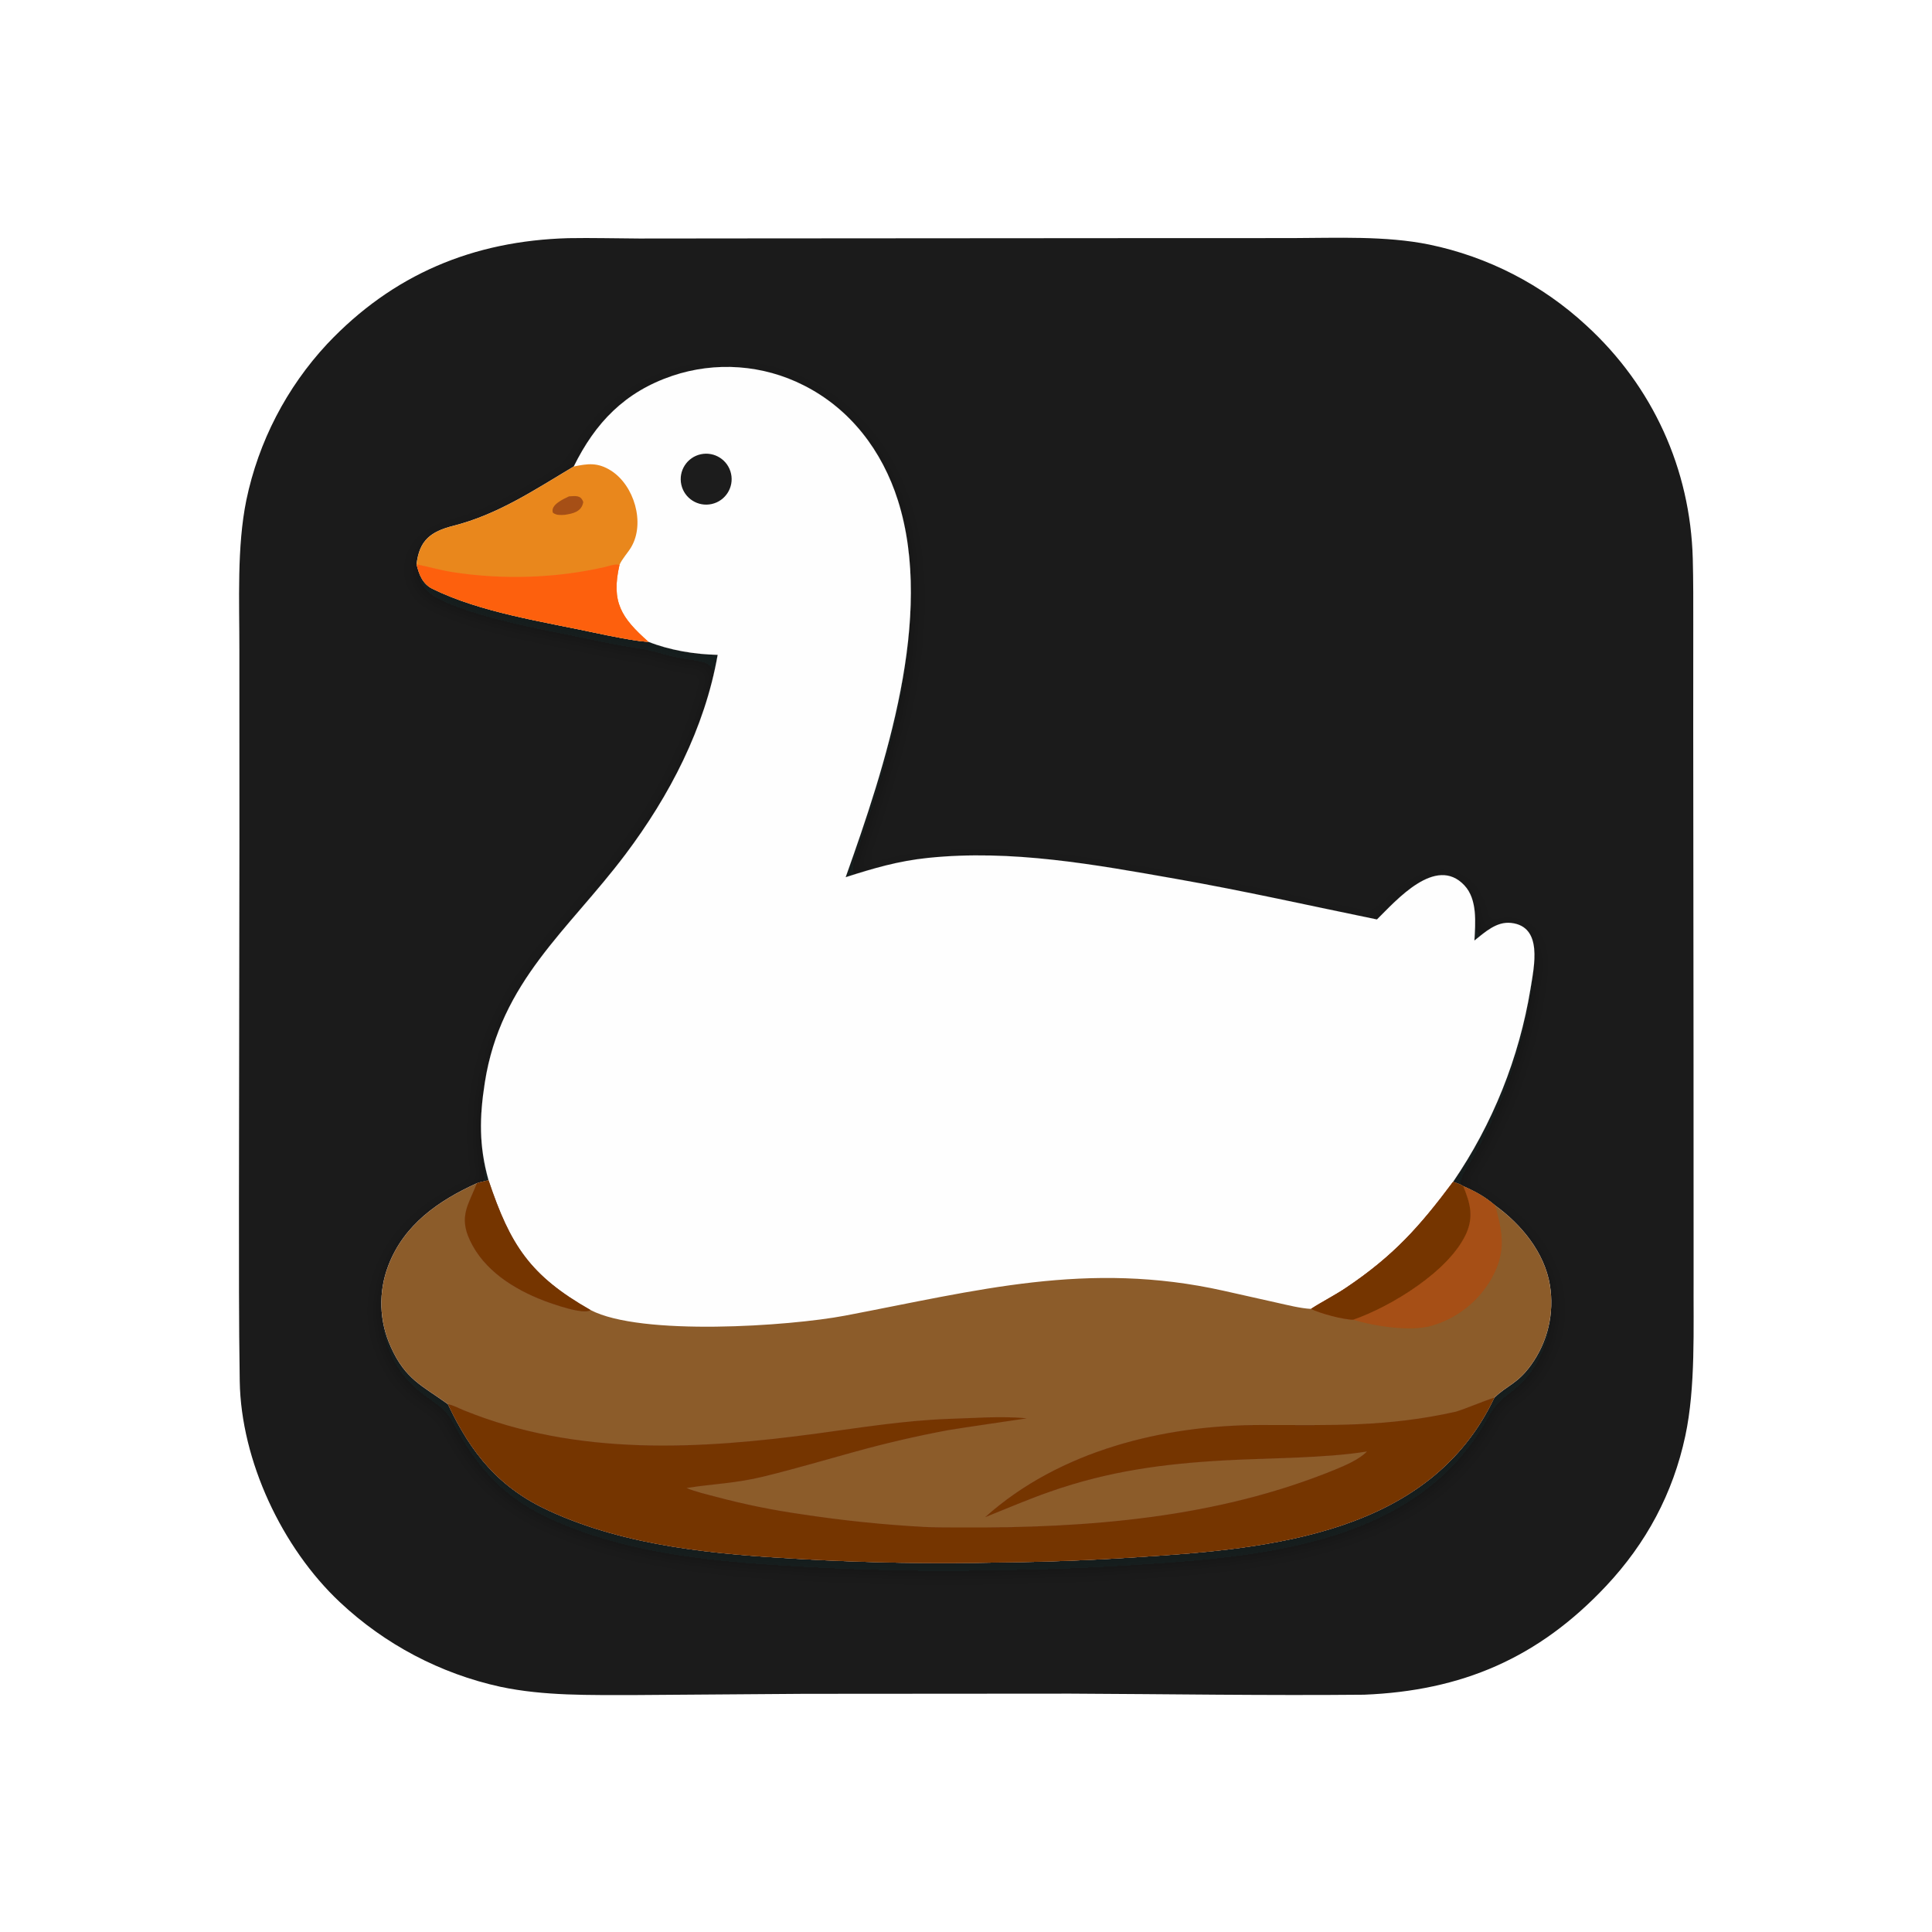
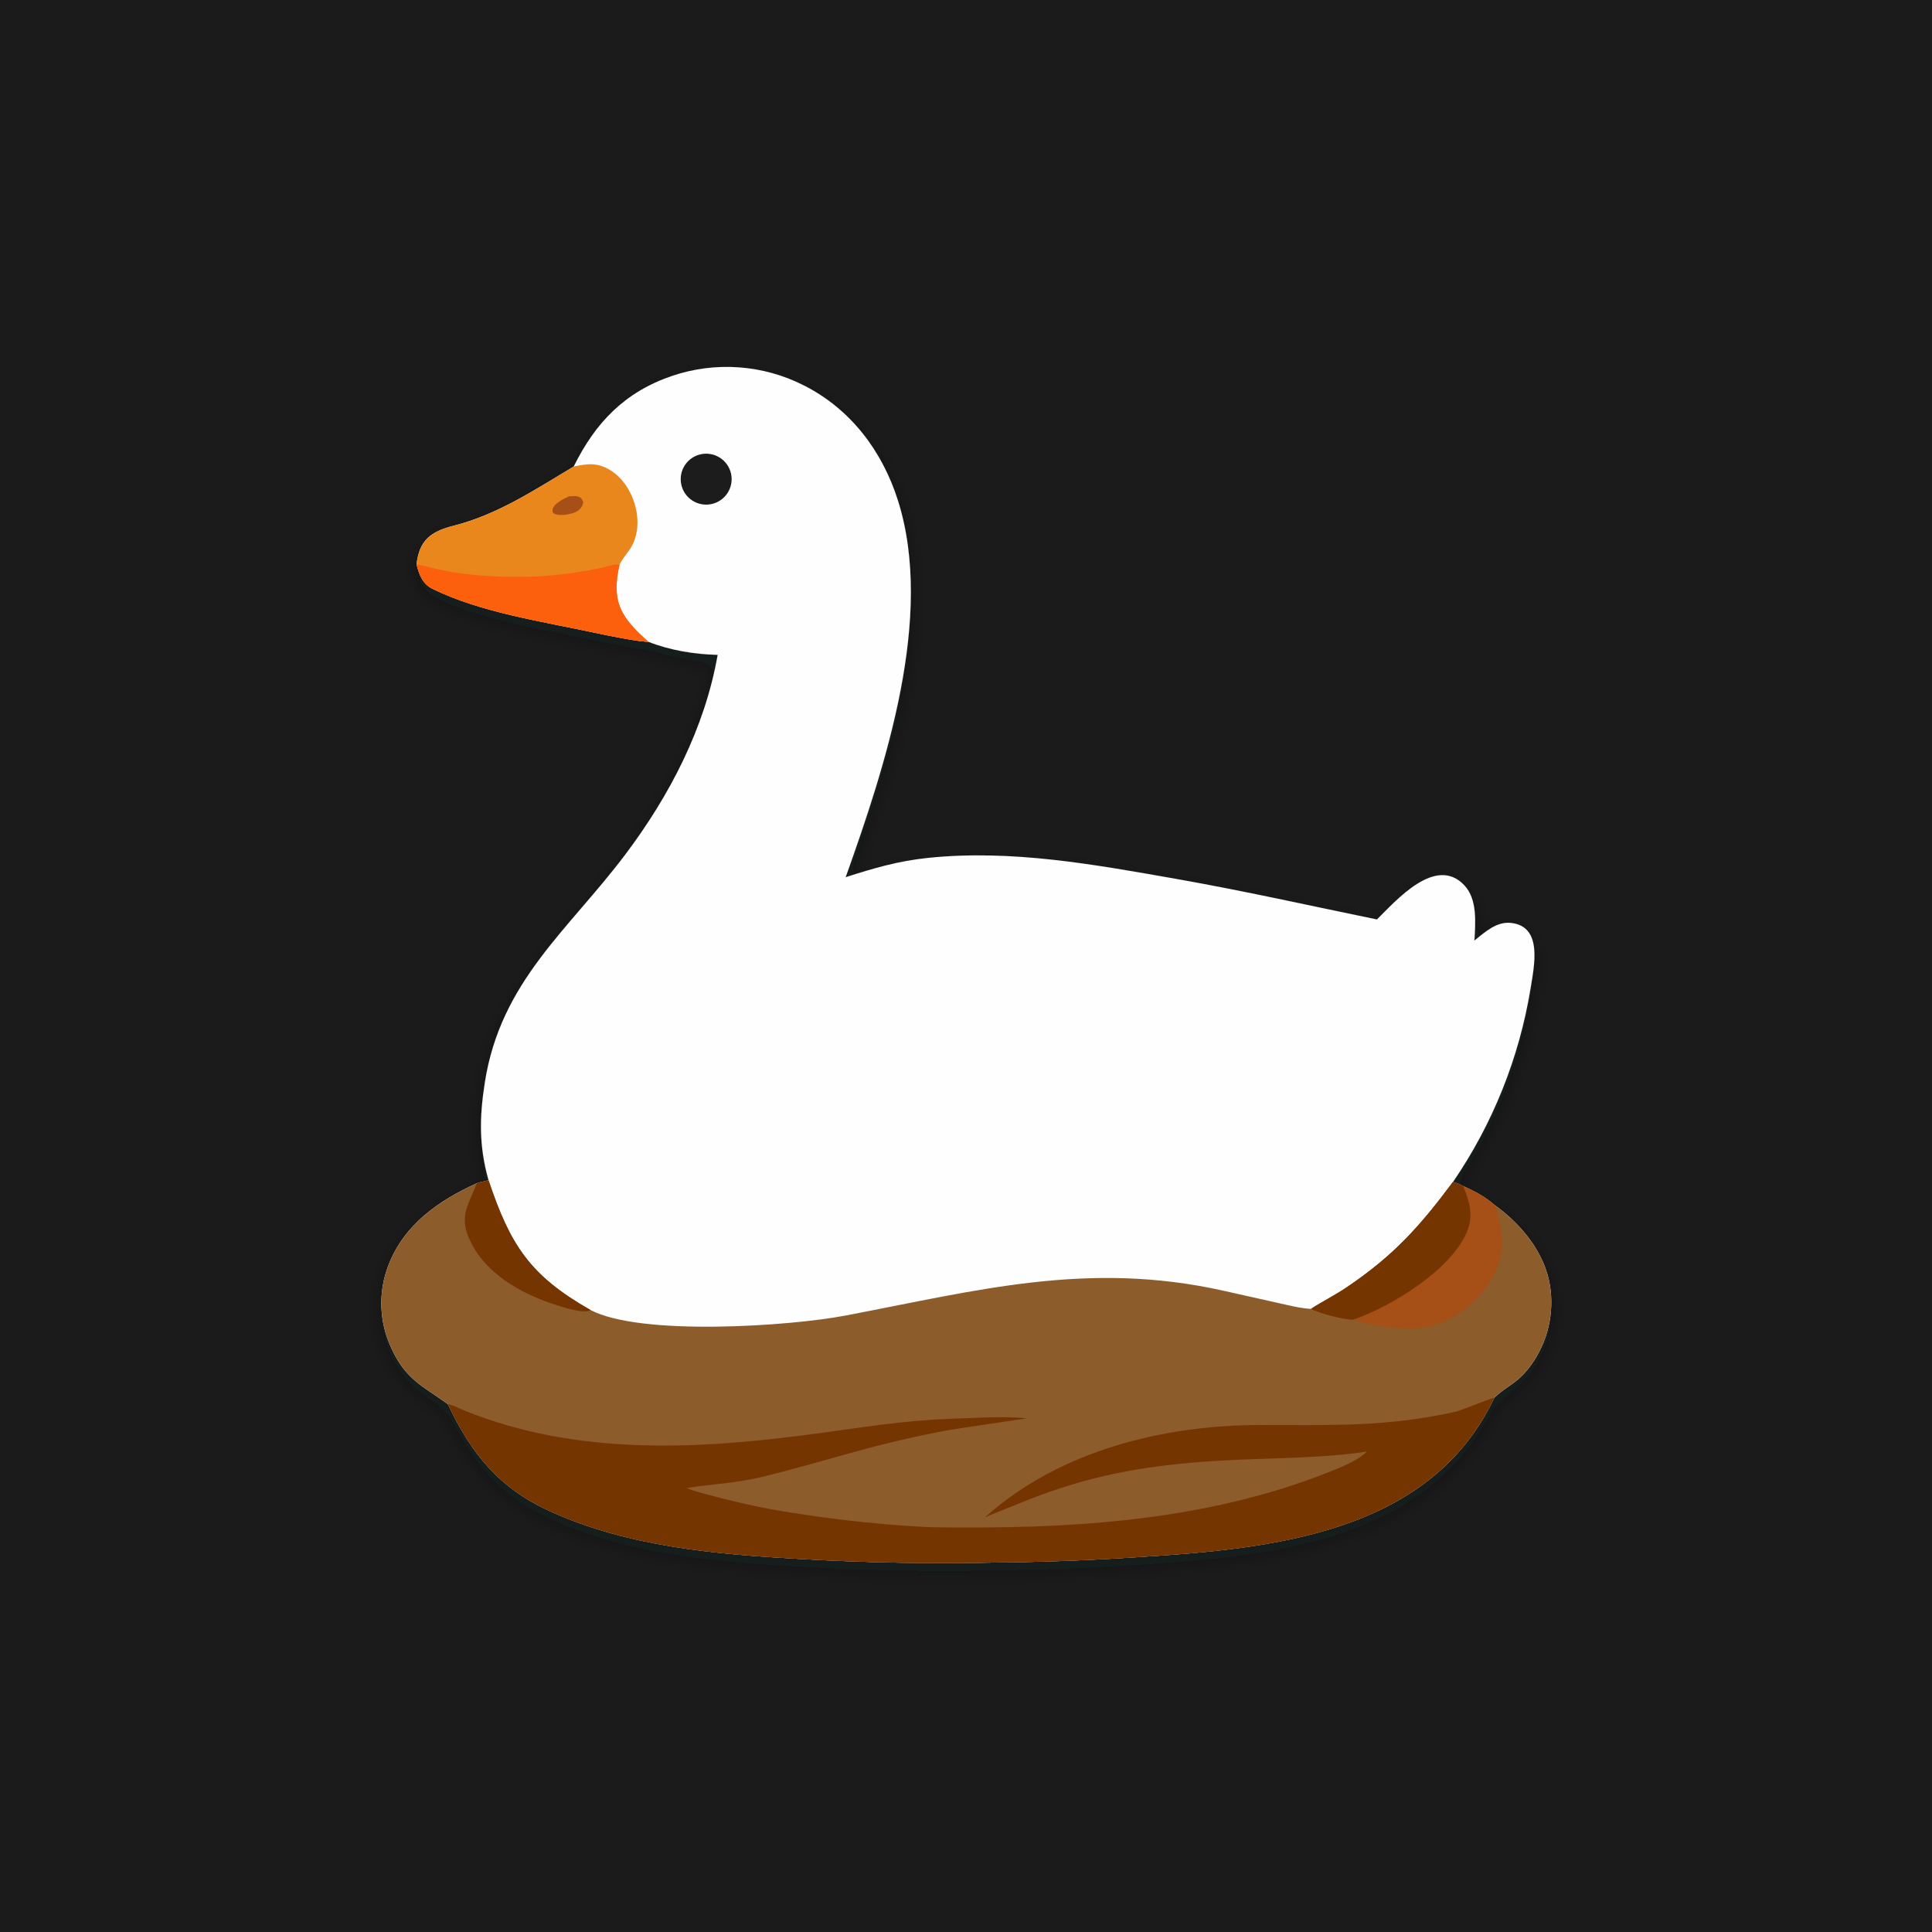
<svg xmlns="http://www.w3.org/2000/svg" width="1024" height="1024" viewBox="0 0 1024 1024" role="img" aria-label="Nest">
  <style>.bg{fill:#1B1B1B}@media (prefers-color-scheme: light){.bg{fill:#dbe9e4}}</style>
  <defs>
    <filter id="gsh" x="-25%" y="-25%" width="150%" height="150%">
      <feDropShadow dx="0" dy="4" stdDeviation="5" flood-color="#0a1a16" flood-opacity="0.32" />
    </filter>
  </defs>
+   <rect class="bg" width="1024" height="1024" />
  <path class="bg" d="M301.233 126.232C313.77 126.013 326.218 126.363 338.75 126.42L396.187 126.362L603.268 126.217L684.789 126.193C708.401 126.127 734.536 124.922 757.517 129.624C788.666 136.068 817.464 150.896 840.803 172.509C876.035 204.789 895.936 248.64 897.206 296.176C897.519 307.906 897.472 319.432 897.468 331.167L897.446 386.166L897.603 553.965L897.643 676.998C897.469 703.874 898.789 735.207 893.239 761.105C886.707 791.584 872.569 817.909 851.298 840.573C815.327 878.9 774.703 896.164 722.949 898.232C671.605 898.732 618.797 897.891 567.374 897.662L426.25 897.76L336.284 898.416C312.651 898.387 288.484 898.95 265.289 894.051C233.384 887.065 203.967 871.565 180.165 849.2C149.473 820.412 127.751 774.129 127.065 732.096C126.554 700.822 126.678 668.534 126.651 637.193L126.899 444.383L126.87 344.432C126.903 318.786 125.49 289.906 130.573 265.04C137.035 234.068 151.848 205.453 173.408 182.297C208.221 145.409 250.776 127.657 301.233 126.232Z" />
  <g filter="url(#gsh)">
    <path fill="#FEFEFE" d="M304.093 247.269C315.549 224.002 331.173 207.735 356.302 199.21C379.269 191.456 404.391 193.272 426.003 204.25C450.815 216.761 467.625 239.056 475.907 265.214C495.46 326.968 469.183 406.089 448.199 464.957C463.066 460.155 476.106 456.344 491.806 454.712C536.084 450.11 579.993 458.196 623.324 465.827C659.42 472.183 694.078 479.999 729.818 487.334C739.969 477.343 761.015 453.028 776.186 469.292C783.11 476.716 781.984 489.084 781.461 498.524C787.085 494.069 793.168 488.309 800.918 489.171C817.937 491.064 813.053 512.234 811.203 524.014C805.171 560.741 791.155 595.698 770.143 626.418C771.871 627.033 774.031 627.664 775.505 628.68C782.09 631.576 786.969 634.197 792.485 638.948C806.324 648.949 818.627 663.857 821.457 681.108C823.889 695.949 820.327 711.147 811.555 723.361C804.264 733.494 799.029 734.045 792.018 740.768C757.99 812.884 673.871 820.875 603.586 825.276C579.22 826.913 554.813 827.863 530.394 828.128C494.998 828.935 459.583 828.327 424.236 826.305C379.5 823.796 332.828 819.827 291.472 800.949C264.469 788.624 249.831 770.468 237.393 744.203C223.804 734.381 214.928 731.163 207.219 714.028C200.947 700.366 200.453 684.75 205.85 670.719C214.139 649.048 232.476 636.343 252.757 627.149C254.536 626.526 257.058 626.026 258.95 625.583C253.815 607.31 254.099 592.143 256.982 573.728C265.382 520.069 301.198 493.1 331.495 452.833C354.934 421.679 373.56 385.942 380.4 347.062C368.28 346.843 354.957 344.634 343.675 340.152C343.545 340.148 343.415 340.145 343.285 340.141L342.636 340.108C337.166 339.871 322.054 336.818 315.585 335.423C287.72 329.415 254.984 324.693 229.26 312.076C223.931 309.462 222.125 304.412 220.802 299.107C222.237 286.413 228.254 281.757 240.231 278.72C263.908 272.717 283.433 259.606 304.093 247.269Z" />
    <path fill="#8C5B2C" d="M258.95 625.583C270.483 659.989 280.921 676.12 313.005 694.342C339.639 708.312 418.563 702.884 447.783 697.336C518.048 683.994 576.362 668.006 648.57 684.136L676.616 690.422C682.189 691.649 689.294 693.478 694.869 693.741C700.699 689.942 707.298 686.671 713.475 682.521C738.651 665.609 752.457 650.126 770.143 626.418C771.871 627.033 774.031 627.664 775.505 628.68C782.09 631.576 786.969 634.197 792.485 638.948C806.324 648.949 818.627 663.857 821.457 681.108C823.889 695.949 820.327 711.147 811.555 723.361C804.264 733.494 799.029 734.045 792.018 740.768C757.99 812.884 673.871 820.875 603.586 825.276C579.22 826.913 554.813 827.863 530.394 828.128C494.998 828.935 459.583 828.327 424.236 826.305C379.5 823.796 332.828 819.827 291.472 800.949C264.469 788.624 249.831 770.468 237.393 744.203C223.804 734.381 214.928 731.163 207.219 714.028C200.947 700.366 200.453 684.75 205.85 670.719C214.139 649.048 232.476 636.343 252.757 627.149C254.536 626.526 257.058 626.026 258.95 625.583Z" />
    <path fill="#743405" d="M771.62 748.221C778.284 746.118 785.07 743.027 792.018 740.768C757.99 812.884 673.871 820.875 603.586 825.276C579.22 826.913 554.813 827.863 530.394 828.128C494.998 828.935 459.583 828.327 424.236 826.305C379.5 823.796 332.828 819.827 291.472 800.949C264.469 788.624 249.831 770.468 237.393 744.203C240.817 745.033 242.915 746.296 246.091 747.584C306.107 771.913 370.873 768.238 433.716 759.698C457.188 756.509 479.241 752.922 502.838 752.033C516.012 751.66 531.142 750.397 544.195 751.758C544.151 751.799 506.677 757.24 502.336 758.057C486.065 761.102 469.929 764.828 453.97 769.227C437.372 773.79 421.617 778.468 404.84 782.58C389.72 786.286 378.266 786.39 363.865 788.681C368.577 790.626 374.42 791.994 379.451 793.314C394.309 797.29 409.393 800.37 424.619 802.54C446.297 805.863 468.125 808.124 490.023 809.314C496.397 809.623 502.75 809.562 509.115 809.597C576.272 809.964 644.942 804.646 707.678 778.896C713.084 776.677 720.406 773.551 724.527 769.314C702.375 772.941 672.173 772.752 649.219 774.028C616.513 775.845 587.82 779.693 556.672 790.578C544.463 794.845 534.023 799.416 522.135 804.129C561.546 768.832 616.689 755.284 668.379 755.281C705.698 755.278 734.867 756.454 771.62 748.221Z" />
    <path fill="#A65012" d="M770.143 626.418C771.871 627.033 774.031 627.664 775.505 628.68C782.09 631.576 786.969 634.197 792.485 638.948C796.516 653.504 798.409 663.715 790.521 677.668C783.728 689.683 772.155 698.855 758.878 702.671C747.743 705.872 728.341 702.944 717.242 699.468C712.28 699.549 699.409 696.122 694.869 693.741C700.699 689.942 707.298 686.671 713.475 682.521C738.651 665.609 752.457 650.126 770.143 626.418Z" />
    <path fill="#743405" d="M770.143 626.418C771.871 627.033 774.031 627.664 775.505 628.68C779.144 637.408 781.228 644.805 777.039 653.972C768.037 673.669 737.471 692.414 717.242 699.468C712.28 699.549 699.409 696.122 694.869 693.741C700.699 689.942 707.298 686.671 713.475 682.521C738.651 665.609 752.457 650.126 770.143 626.418Z" />
    <path fill="#743405" d="M258.95 625.583C270.483 659.989 280.921 676.12 313.005 694.342C309.658 697.143 292.656 691.07 288.29 689.404C272.346 683.319 256.3 673.19 248.941 657.16C243.131 644.505 248.332 638.475 252.757 627.149C254.536 626.526 257.058 626.026 258.95 625.583Z" />
    <path fill="#E9871F" d="M304.093 247.269C311.452 245.729 316.724 244.978 323.749 249.38C336.121 257.132 342.097 277.225 334.524 290.033C332.749 293.035 329.674 296.243 328.349 299.407C323.809 319.112 329.29 327.413 343.675 340.152C343.545 340.148 343.415 340.145 343.285 340.141L342.636 340.108C337.166 339.871 322.054 336.818 315.585 335.423C287.72 329.415 254.984 324.693 229.26 312.076C223.931 309.462 222.125 304.412 220.802 299.107C222.237 286.413 228.254 281.757 240.231 278.72C263.908 272.717 283.433 259.606 304.093 247.269Z" />
    <path fill="#FD6011" d="M220.802 299.107C227.069 300.323 233.18 302.164 239.499 303.163C265.857 307.329 294.185 306.53 320.182 300.612C322.389 300.109 326.285 298.65 328.349 299.407C323.809 319.112 329.29 327.413 343.675 340.152C343.545 340.148 343.415 340.145 343.285 340.141L342.636 340.108C337.166 339.871 322.054 336.818 315.585 335.423C287.72 329.415 254.984 324.693 229.26 312.076C223.931 309.462 222.125 304.412 220.802 299.107Z" />
    <path fill="#A65012" d="M301.604 263.072C305.063 262.901 307.866 262.306 309.15 266.119C308.255 271.293 303.645 272.217 299.272 272.879C297.107 273.014 294.802 273.16 293.049 271.759C291.579 267.596 298.582 264.506 301.604 263.072Z" />
    <path fill="#1B1B1B" d="M371.482 240.762C378.741 239.22 385.884 243.827 387.472 251.076C389.06 258.325 384.498 265.497 377.259 267.13C369.956 268.779 362.706 264.167 361.104 256.853C359.501 249.539 364.158 242.319 371.482 240.762Z" />
  </g>
</svg>
